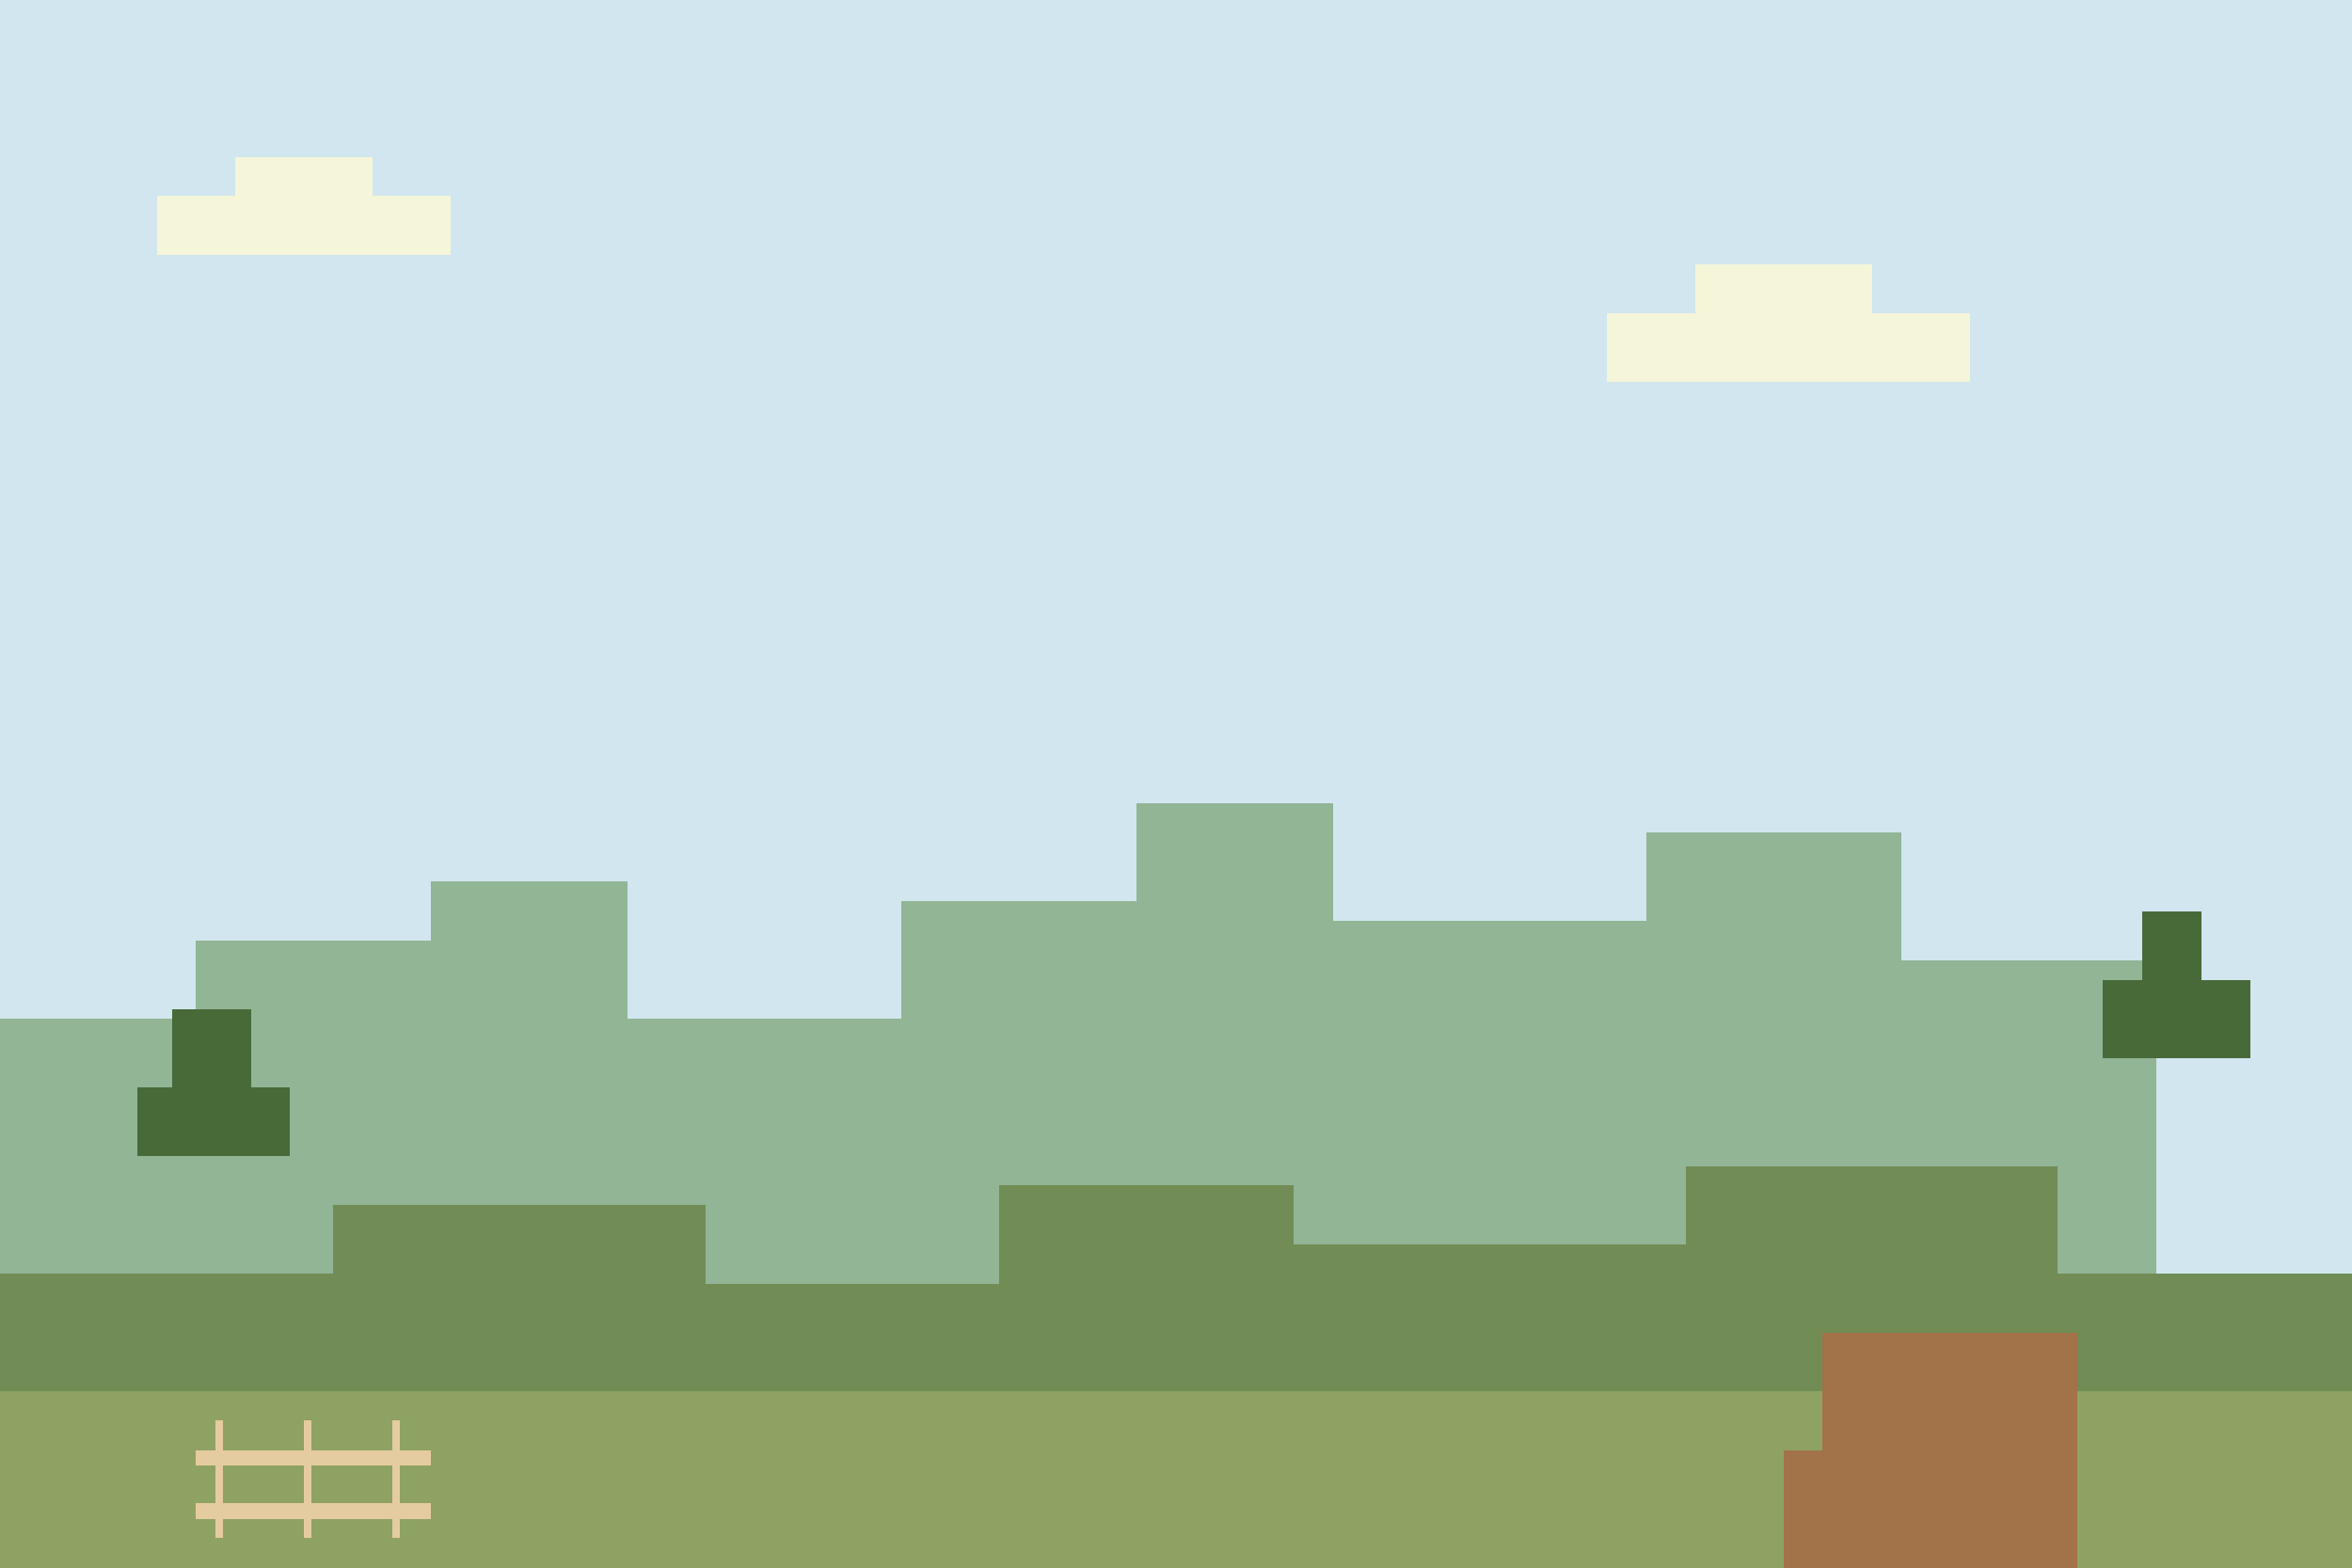
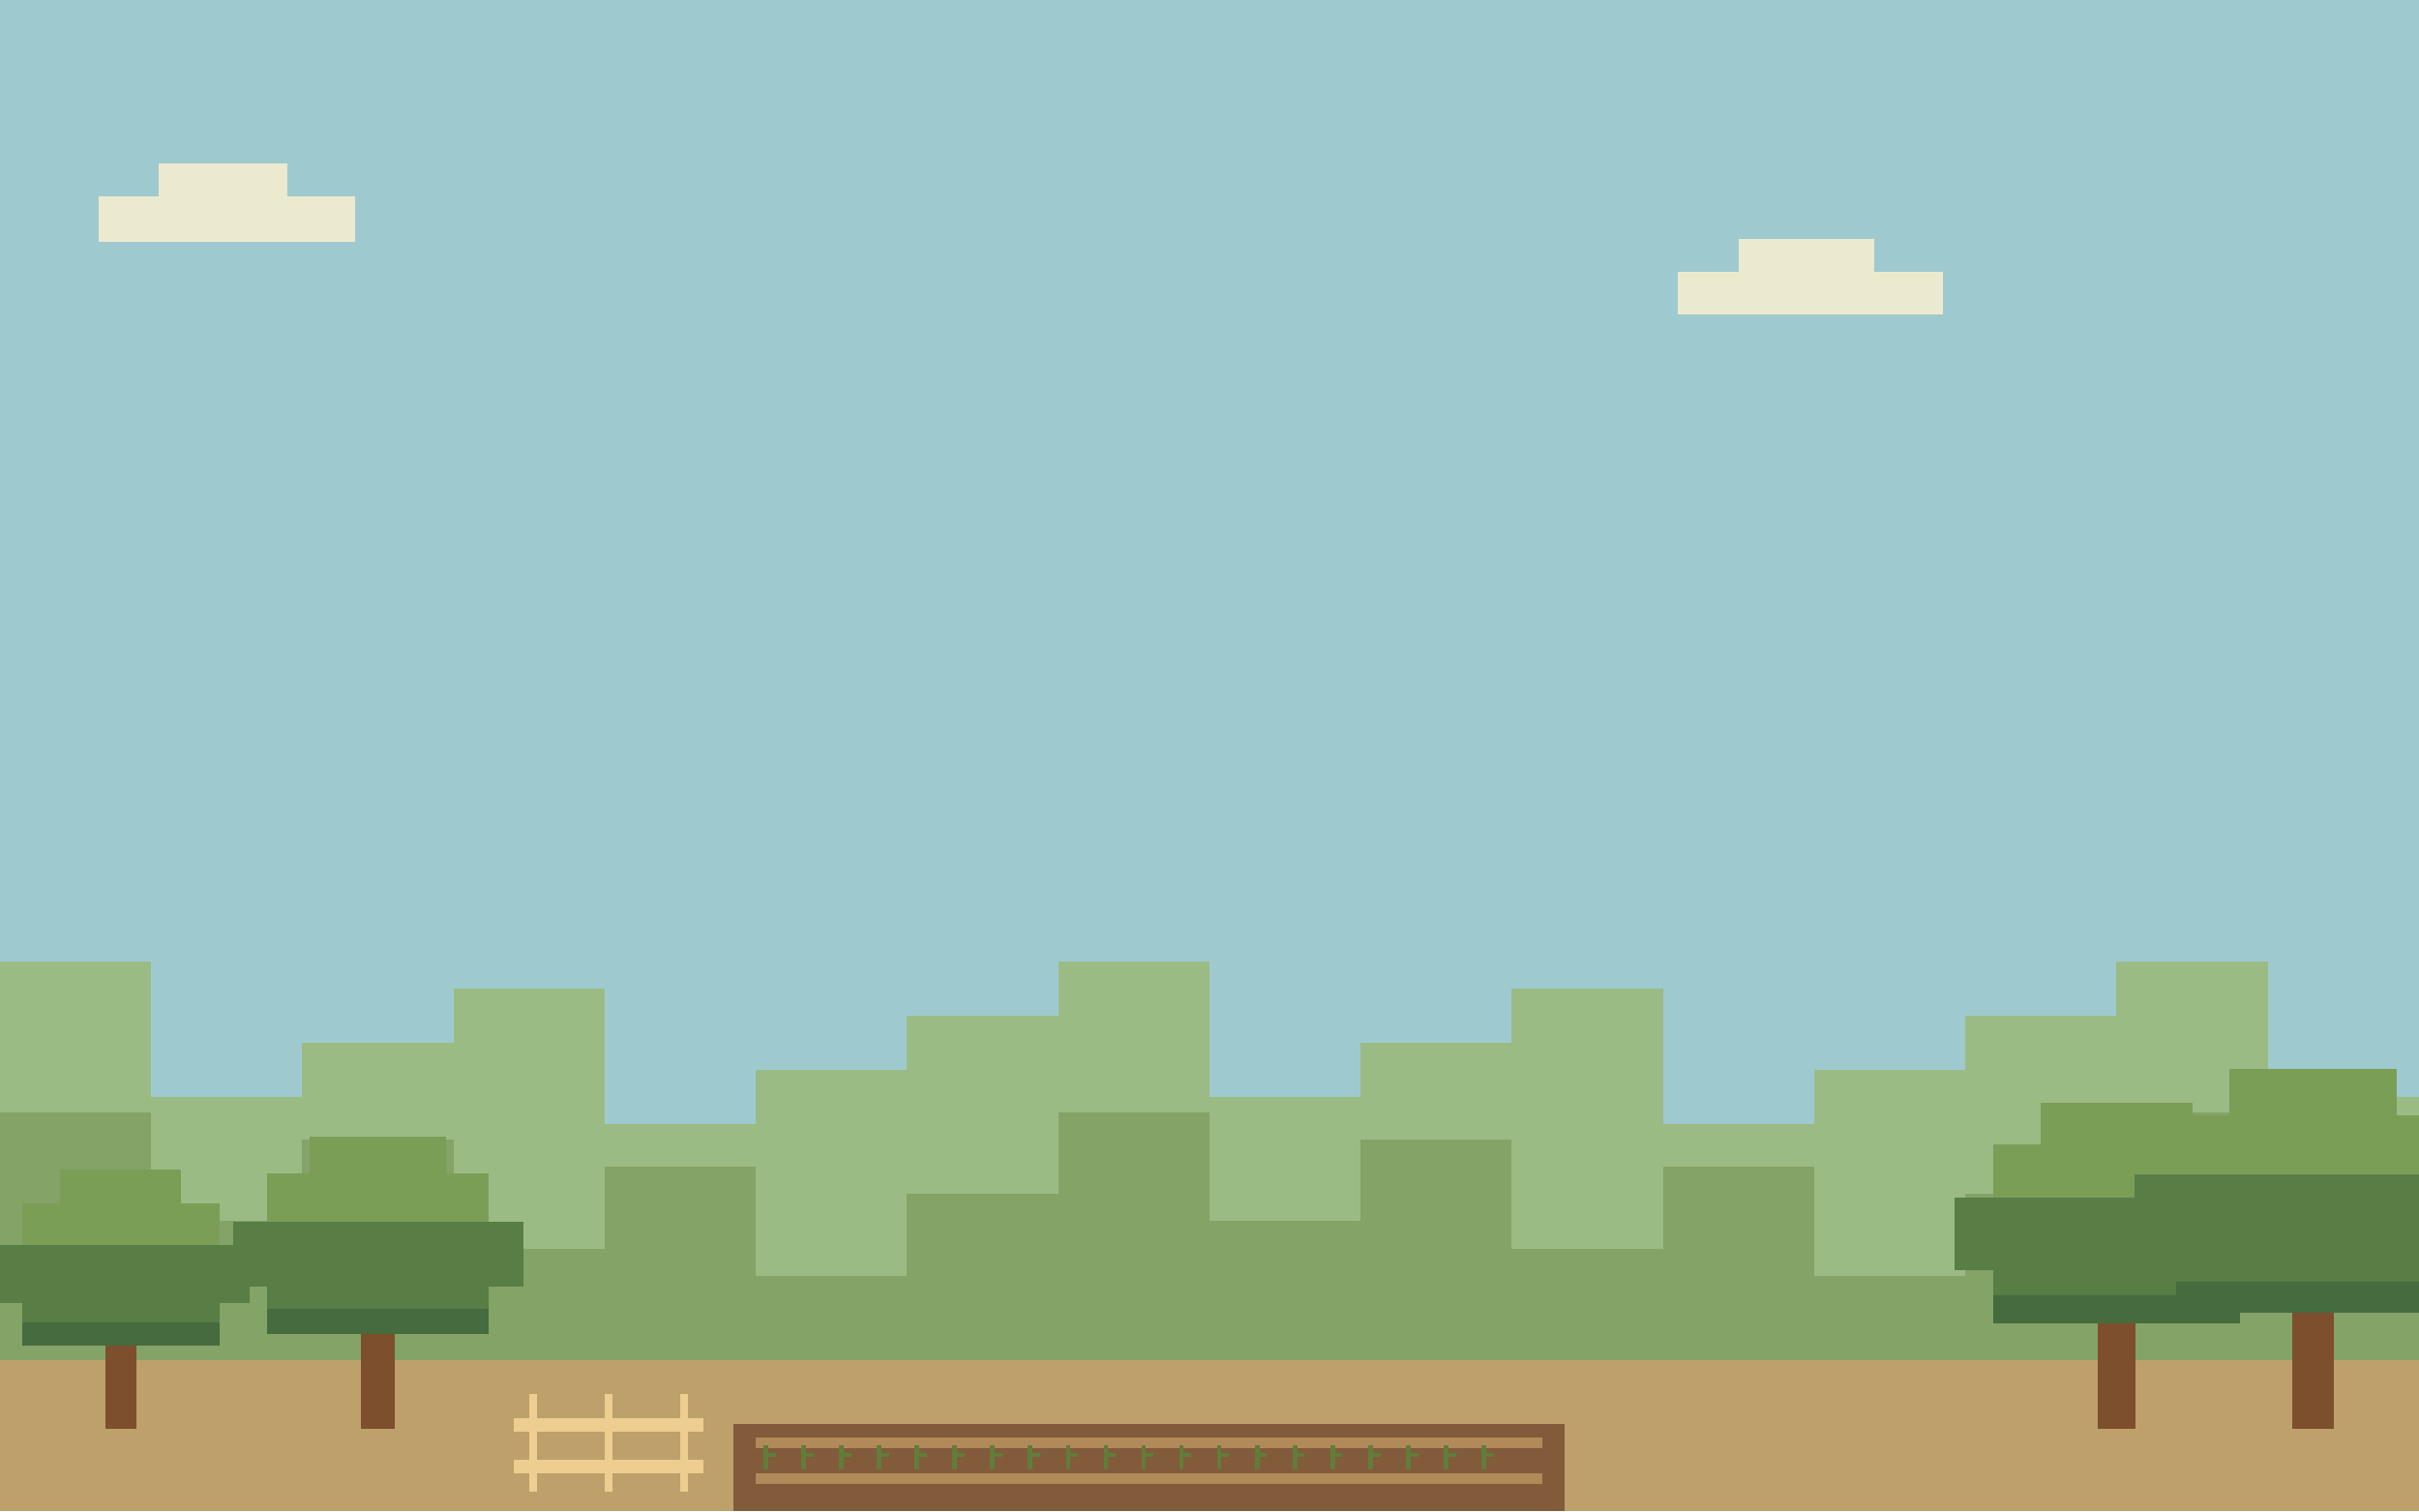
- <svg xmlns="http://www.w3.org/2000/svg" width="1200" height="800" viewBox="0 0 1200 800" shape-rendering="crispEdges">
-   <rect width="1200" height="800" fill="#d1e6ee" />
-   <g fill="#f4f5d9">
-     <path d="M80 100h40V80h70v20h40v30H80zM820 160h45v-25h90v25h50v35H820z" />
+ <svg xmlns="http://www.w3.org/2000/svg" width="1600" height="1000" viewBox="0 0 1600 1000" shape-rendering="crispEdges">
+   <rect width="1600" height="1000" fill="#9ecacf" />
+   <g fill="#fff2ce" opacity=".8">
+     <path d="M65 130h40v-22h85v22h45v30H65zM1110 180h40v-22h90v22h45v28h-175z" />
  </g>
-   <path fill="#91b595" d="M0 520h100v-40h120v-30h100v70h140v-60h120v-50h100v60h160v-45h130v65h130v310H0z" />
-   <path fill="#718d55" d="M0 650h170v-35h190v40h150v-50h150v30h200v-40h190v55h150v150H0z" />
-   <path fill="#8ea264" d="M0 710h1200v90H0z" />
-   <path fill="#a27248" d="M930 680h130v120H910v-60h20z" />
-   <g fill="#486a39">
-     <path d="M100 680h18v-90H70v-35h18v-40h40v40h20v35h-30v90zM1100 630h18v-90h-45v-40h20v-35h30v35h25v40h-30v90z" />
+   <path fill="#9bbb84" d="M0 1000V690 H0V636 H100V726 H200V690 H300V654 H400V744 H500V708 H600V672 H700V636 H800V726 H900V690 H1000V654 H1100V744 H1200V708 H1300V672 H1400V636 H1500V726 H1600V690H1600V1000z" />
+   <path fill="#83a367" d="M0 1000V790 H0V736 H100V808 H200V754 H300V826 H400V772 H500V844 H600V790 H700V736 H800V808 H900V754 H1000V826 H1100V772 H1200V844 H1300V790 H1400V736 H1500V808 H1600V754H1600V1000z" />
+   <rect x="0" y="900" width="1600" height="100" fill="#bda06a" />
+   <g transform="translate(80 945) scale(1)">
+     <path fill="#7d4f2d" d="M-10-100h20V0h-20z" />
+     <path fill="#587d45" d="M-65-55h130v-28h20v-38h-20v-28H40v-22h-80v22h-25v28h-20v38h20z" />
+     <path fill="#7a9e56" d="M-65-121h130v-28H40v-22h-80v22h-25z" />
+     <path fill="#456b3e" d="M-65-55h130v-15H-65z" />
  </g>
-   <path fill="#e5cba0" d="M110 725h4v60h-4zM155 725h4v60h-4zM200 725h4v60h-4zM100 740h120v8H100zM100 767h120v8H100z" />
+   <g transform="translate(250 945) scale(1.13)">
+     <path fill="#7d4f2d" d="M-10-100h20V0h-20z" />
+     <path fill="#587d45" d="M-65-55h130v-28h20v-38h-20v-28H40v-22h-80v22h-25v28h-20v38h20z" />
+     <path fill="#7a9e56" d="M-65-121h130v-28H40v-22h-80v22h-25z" />
+     <path fill="#456b3e" d="M-65-55h130v-15H-65z" />
+   </g>
+   <g transform="translate(1400 945) scale(1.26)">
+     <path fill="#7d4f2d" d="M-10-100h20V0h-20z" />
+     <path fill="#587d45" d="M-65-55h130v-28h20v-38h-20v-28H40v-22h-80v22h-25v28h-20v38h20z" />
+     <path fill="#7a9e56" d="M-65-121h130v-28H40v-22h-80v22h-25z" />
+     <path fill="#456b3e" d="M-65-55h130v-15H-65z" />
+   </g>
+   <g transform="translate(1530 945) scale(1.39)">
+     <path fill="#7d4f2d" d="M-10-100h20V0h-20z" />
+     <path fill="#587d45" d="M-65-55h130v-28h20v-38h-20v-28H40v-22h-80v22h-25v28h-20v38h20z" />
+     <path fill="#7a9e56" d="M-65-121h130v-28H40v-22h-80v22h-25z" />
+     <path fill="#456b3e" d="M-65-55h130v-15H-65z" />
+   </g>
+   <path fill="#825b3b" d="M485 942h550v58H485z" />
+   <path fill="#b18a59" d="M500 951h520v7H500zM500 975h520v7H500z" />
+   <path fill="#617d3a" d="M505 972v-16h3v5h5v3h-5v8z" />
+   <path fill="#617d3a" d="M530 972v-16h3v5h5v3h-5v8z" />
+   <path fill="#617d3a" d="M555 972v-16h3v5h5v3h-5v8z" />
+   <path fill="#617d3a" d="M580 972v-16h3v5h5v3h-5v8z" />
+   <path fill="#617d3a" d="M605 972v-16h3v5h5v3h-5v8z" />
+   <path fill="#617d3a" d="M630 972v-16h3v5h5v3h-5v8z" />
+   <path fill="#617d3a" d="M655 972v-16h3v5h5v3h-5v8z" />
+   <path fill="#617d3a" d="M680 972v-16h3v5h5v3h-5v8z" />
+   <path fill="#617d3a" d="M705 972v-16h3v5h5v3h-5v8z" />
+   <path fill="#617d3a" d="M730 972v-16h3v5h5v3h-5v8z" />
+   <path fill="#617d3a" d="M755 972v-16h3v5h5v3h-5v8z" />
+   <path fill="#617d3a" d="M780 972v-16h3v5h5v3h-5v8z" />
+   <path fill="#617d3a" d="M805 972v-16h3v5h5v3h-5v8z" />
+   <path fill="#617d3a" d="M830 972v-16h3v5h5v3h-5v8z" />
+   <path fill="#617d3a" d="M855 972v-16h3v5h5v3h-5v8z" />
+   <path fill="#617d3a" d="M880 972v-16h3v5h5v3h-5v8z" />
+   <path fill="#617d3a" d="M905 972v-16h3v5h5v3h-5v8z" />
+   <path fill="#617d3a" d="M930 972v-16h3v5h5v3h-5v8z" />
+   <path fill="#617d3a" d="M955 972v-16h3v5h5v3h-5v8z" />
+   <path fill="#617d3a" d="M980 972v-16h3v5h5v3h-5v8z" />
+   <path fill="#edcd90" d="M350 922h5v65h-5zM400 922h5v65h-5zM450 922h5v65h-5zM340 938h125v9H340zM340 966h125v9H340z" />
</svg>
